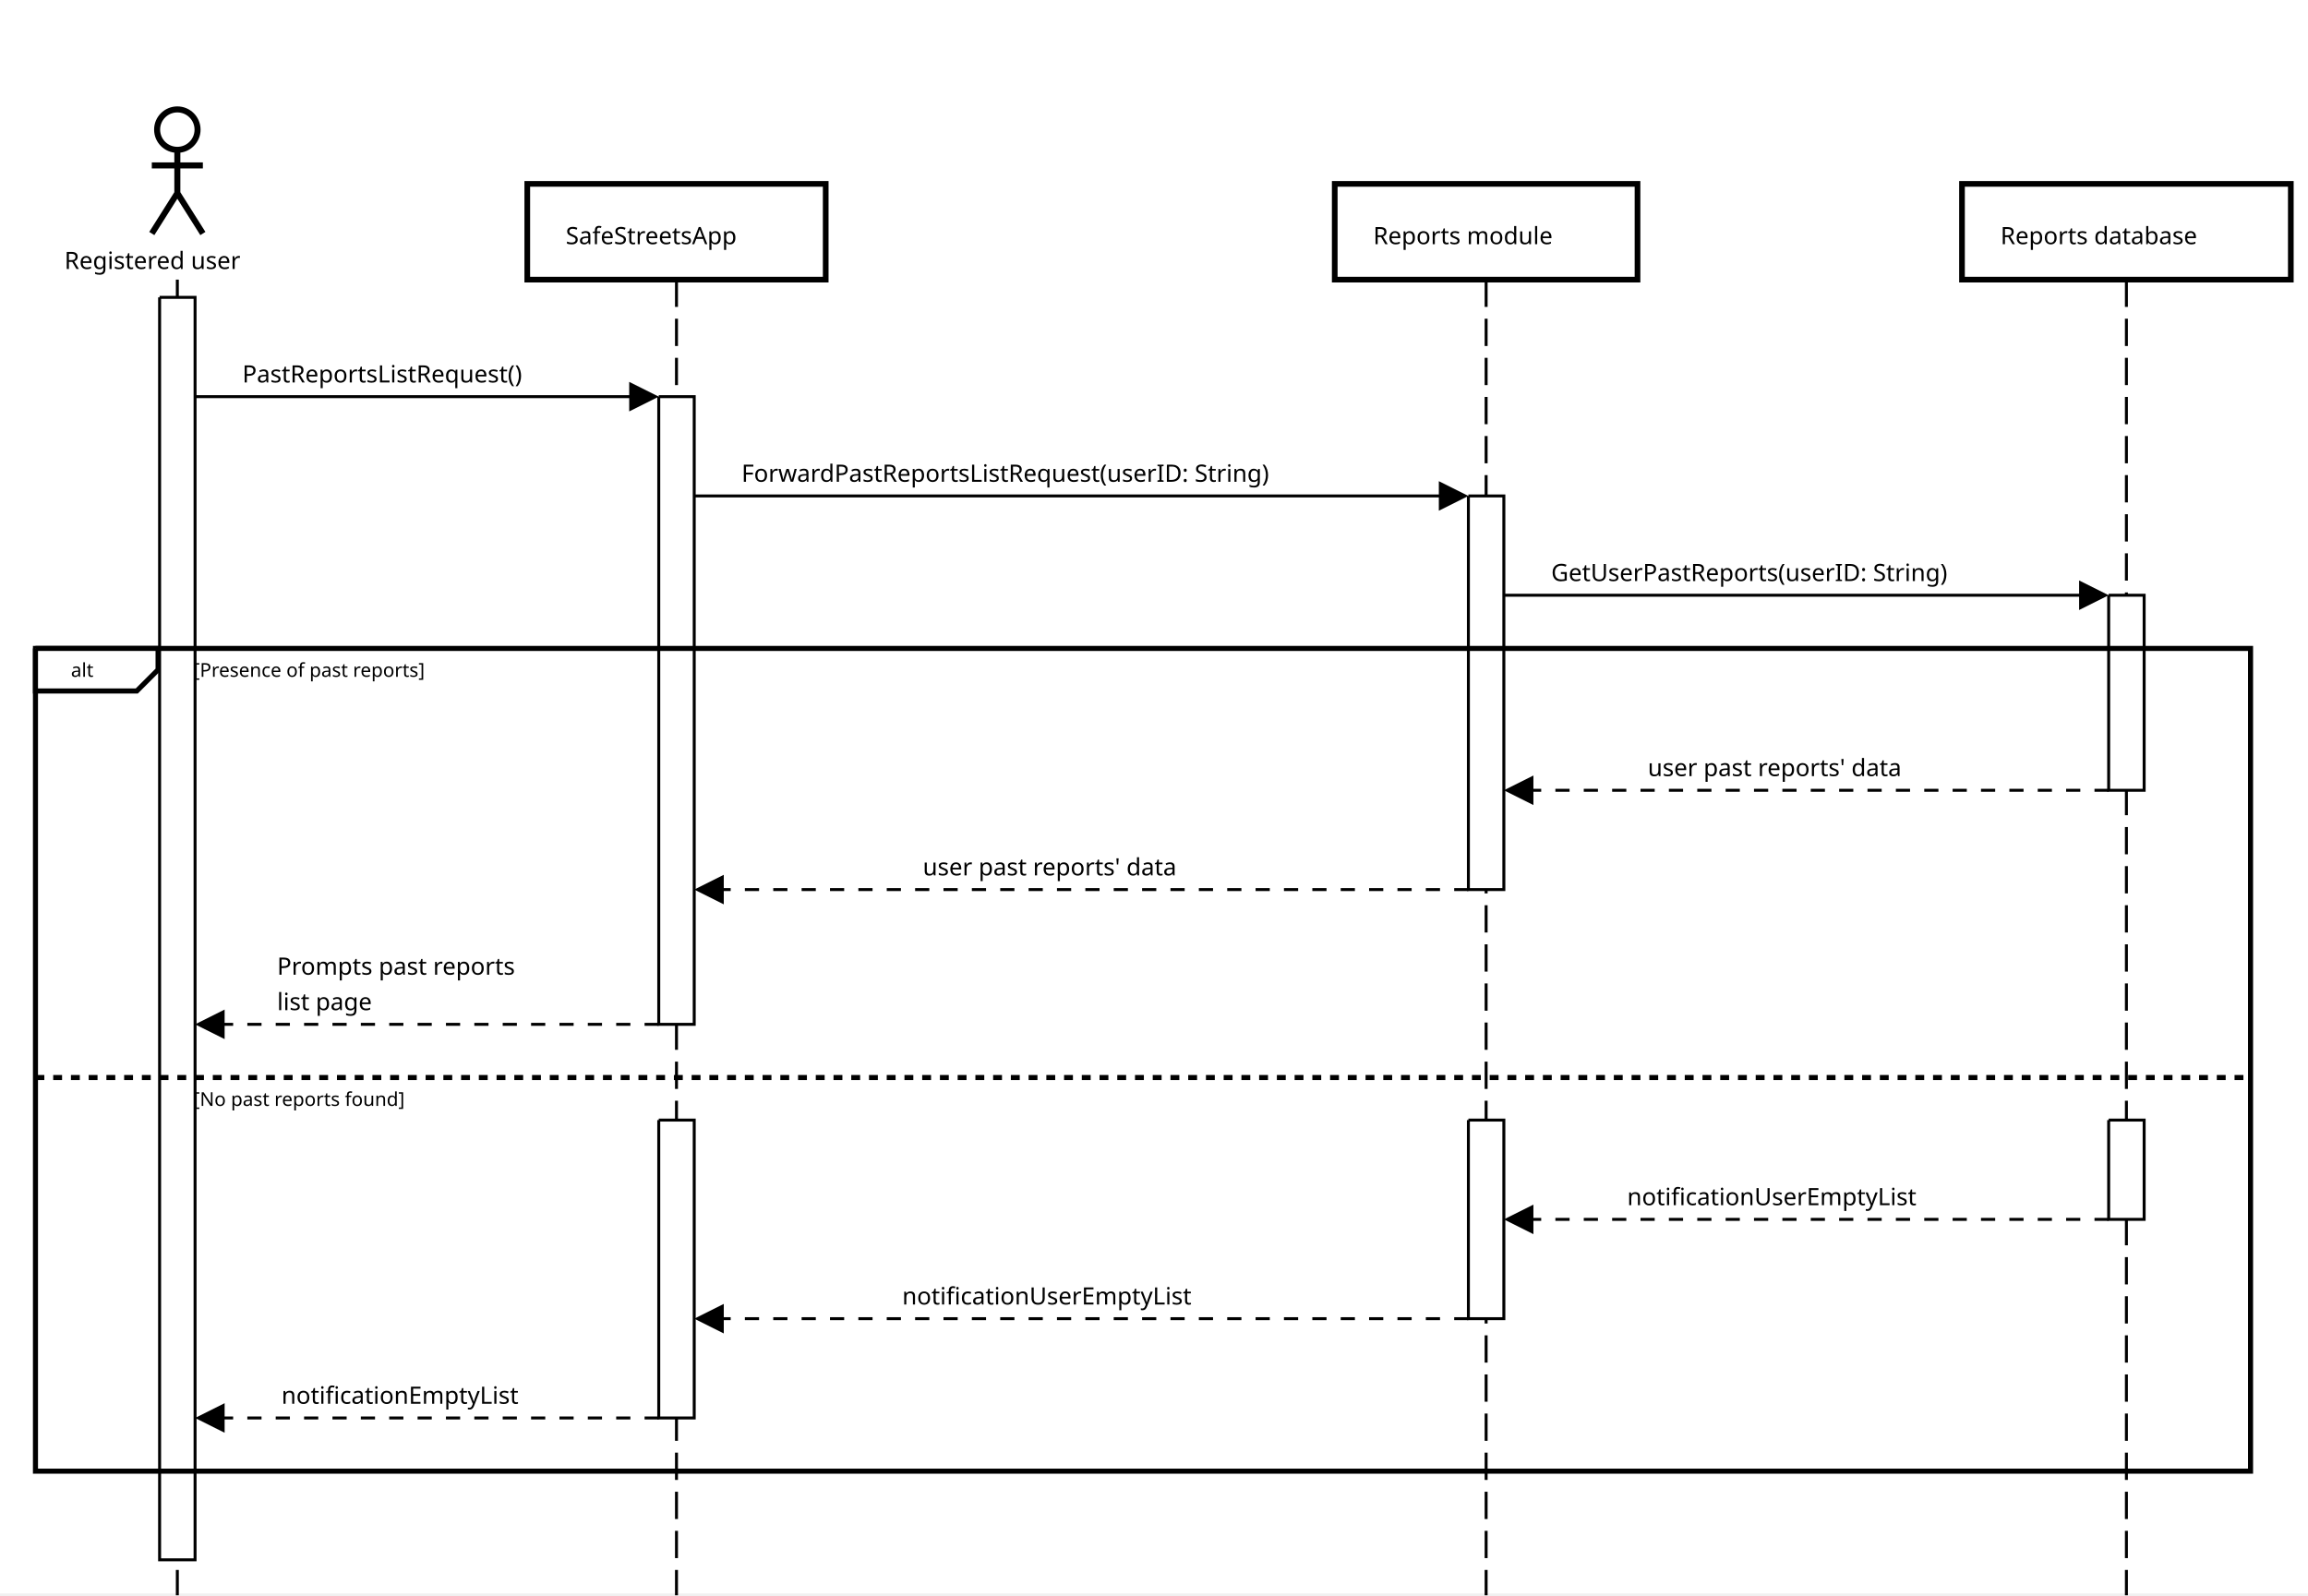
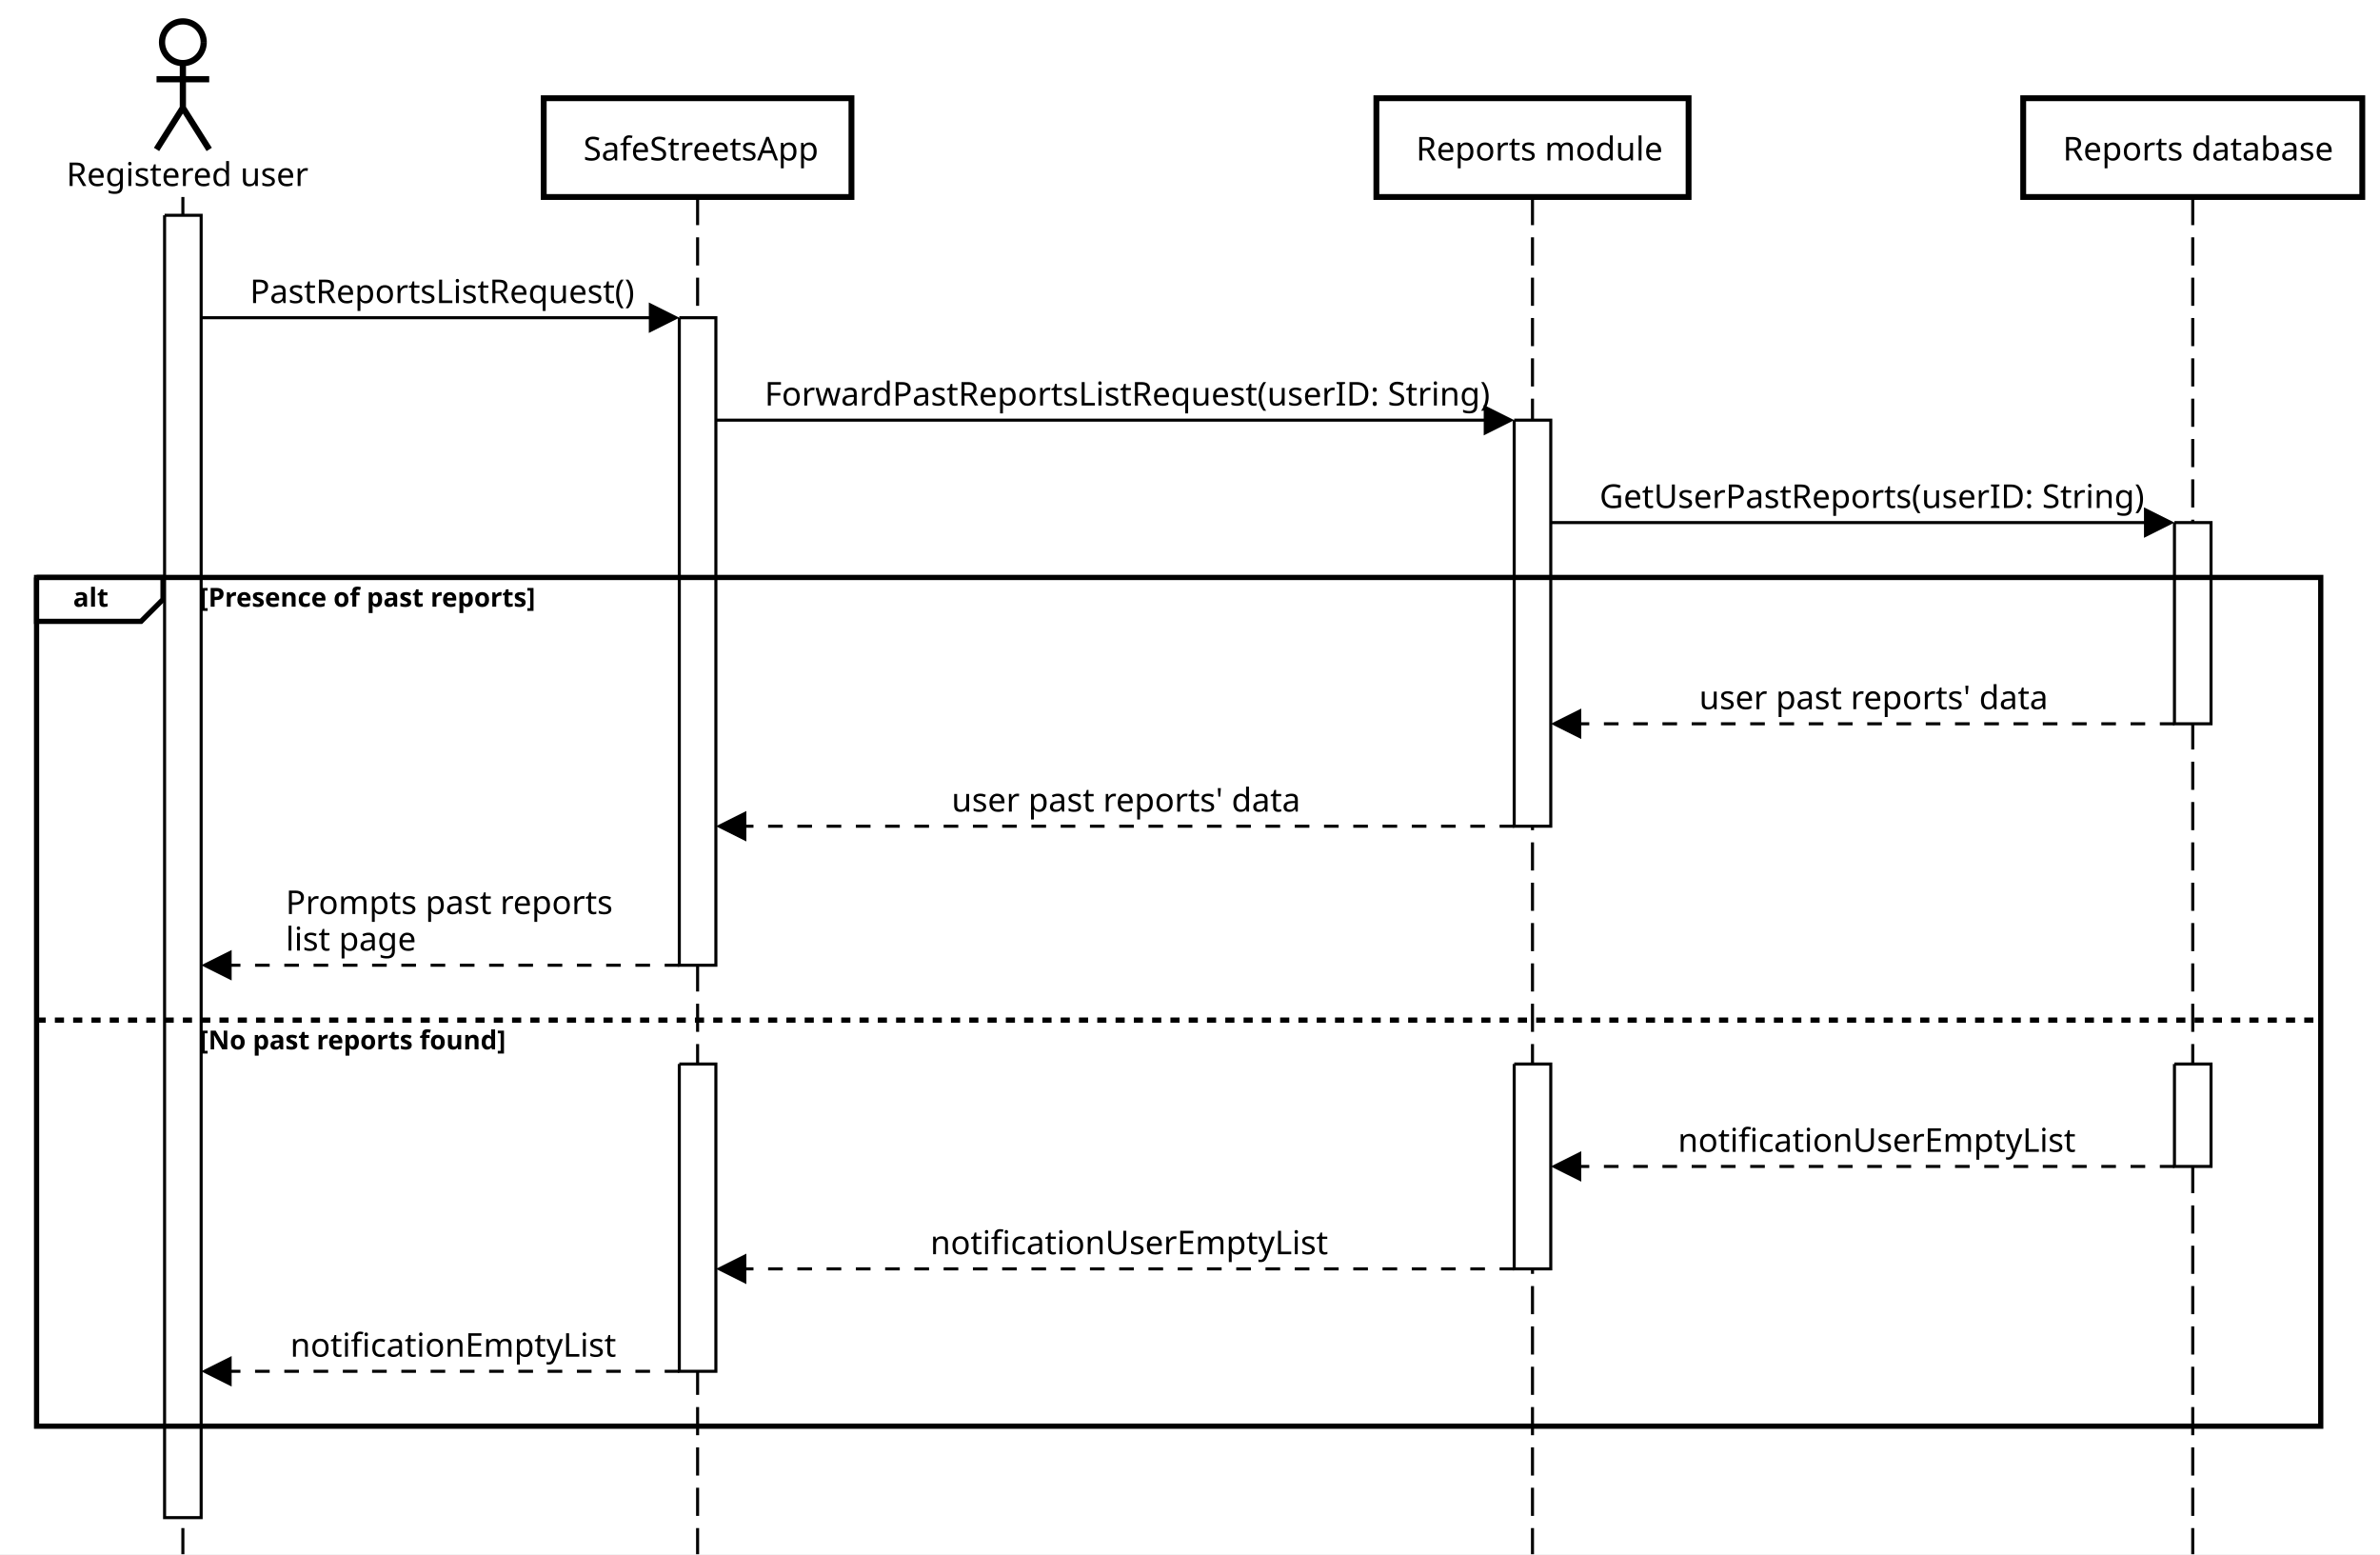
- <svg xmlns="http://www.w3.org/2000/svg" version="1.1" id="Layer_1" x="0px" y="0px" width="1063px" height="734.839px" viewBox="0 0 1063 734.839" enable-background="new 0 0 1063 734.839" xml:space="preserve">
+ <svg xmlns="http://www.w3.org/2000/svg" version="1.1" width="1063" height="694">
+   <defs />
  <g>
-     <rect fill="#FFFFFF" width="1063" height="734" />
-   </g>
-   <g>
-     <path fill="none" stroke="#000000" stroke-width="1.361" stroke-miterlimit="10" stroke-dasharray="12.566,5.445" d="   M81.676,128.803v606.036" />
-     <path fill="none" stroke="#000000" stroke-width="1.361" stroke-miterlimit="10" stroke-dasharray="12.566,5.445" d="   M311.571,128.803v606.036" />
-     <path fill="none" stroke="#000000" stroke-width="1.361" stroke-miterlimit="10" stroke-dasharray="12.566,5.445" d="   M684.468,128.803v606.036" />
-     <path fill="none" stroke="#000000" stroke-width="1.361" stroke-miterlimit="10" stroke-dasharray="12.566,5.445" d="   M979.363,128.803v606.036" />
-   </g>
-   <g>
+     <g />
+     <g />
+     <g />
+     <g />
+     <g />
+     <g />
+     <g />
+     <g />
+     <g />
+     <g />
    <g>
-       <path fill="#FFFFFF" stroke="#000000" stroke-width="2.777" stroke-miterlimit="10" d="M90.987,59.705    c0.001,5.143-4.166,9.313-9.308,9.314c-5.143,0.002-9.313-4.166-9.314-9.308c-0.001-5.142,4.166-9.312,9.308-9.314    c5.139-0.001,9.308,4.16,9.314,9.299 M81.676,69.016v19.929 M69.915,76.204h23.523 M81.676,88.945l-11.761,18.622 M81.676,88.945    l11.762,18.622" />
+       <rect fill="white" stroke="none" x="0" y="0" width="1063" height="694" />
+     </g>
+     <g />
+     <g>
+       <path fill="none" stroke="black" paint-order="fill stroke markers" d=" M 81.676 87.965 L 81.676 694.001" stroke-miterlimit="10" stroke-width="1.361" stroke-dasharray="12.566,5.445" />
+       <path fill="none" stroke="black" paint-order="fill stroke markers" d=" M 311.572 87.965 L 311.572 694.001" stroke-miterlimit="10" stroke-width="1.361" stroke-dasharray="12.566,5.445" />
+       <path fill="none" stroke="black" paint-order="fill stroke markers" d=" M 684.468 87.965 L 684.468 694.001" stroke-miterlimit="10" stroke-width="1.361" stroke-dasharray="12.566,5.445" />
+       <path fill="none" stroke="black" paint-order="fill stroke markers" d=" M 979.363 87.965 L 979.363 694.001" stroke-miterlimit="10" stroke-width="1.361" stroke-dasharray="12.566,5.445" />
    </g>
    <g>
-       <text transform="matrix(1 0 0 1 29.6758 123.9023)" font-family="'ArialMT'" font-size="11">Registered user</text>
-     </g>
-     <path d="M0,0" />
-     <g>
-       <path fill="#FFFFFF" stroke="#000000" stroke-width="2.614" stroke-miterlimit="10" d="M242.848,84.698h137.448v44.105H242.848    V84.698z" />
-     </g>
-     <g>
-       <text transform="matrix(1 0 0 1 260.5718 112.4678)" font-family="'ArialMT'" font-size="11">SafeStreetsApp</text>
-     </g>
-     <path d="M0,0" />
-     <g>
-       <path fill="#FFFFFF" stroke="#000000" stroke-width="2.614" stroke-miterlimit="10" d="M614.744,84.698h139.447v44.105H614.744    V84.698z" />
-     </g>
-     <g>
-       <text transform="matrix(1 0 0 1 632.4678 112.4678)" font-family="'ArialMT'" font-size="11">Reports module</text>
-     </g>
-     <path d="M0,0" />
-     <g>
-       <path fill="#FFFFFF" stroke="#000000" stroke-width="2.614" stroke-miterlimit="10" d="M903.64,84.698h151.447v44.105H903.64    V84.698z" />
-     </g>
-     <g>
-       <text transform="matrix(1 0 0 1 921.3633 112.4678)" font-family="'ArialMT'" font-size="11">Reports database</text>
-     </g>
-   </g>
-   <g>
-     <path fill="#FFFFFF" stroke="#000000" stroke-width="1.361" stroke-miterlimit="10" d="M73.508,136.971h16.335v581.533H73.508   V136.971" />
-     <path fill="#FFFFFF" stroke="#000000" stroke-width="1.361" stroke-miterlimit="10" d="M303.404,182.709h16.335v289.134h-16.335   V182.709" />
-     <path fill="#FFFFFF" stroke="#000000" stroke-width="1.361" stroke-miterlimit="10" d="M676.3,228.448h16.335v181.321H676.3   V228.448" />
-     <path fill="#FFFFFF" stroke="#000000" stroke-width="1.361" stroke-miterlimit="10" d="M971.195,274.187h16.336v89.843h-16.336   V274.187" />
-     <path fill="#FFFFFF" stroke="#000000" stroke-width="1.361" stroke-miterlimit="10" d="M303.404,515.947h16.335v137.216h-16.335   V515.947" />
-     <path fill="#FFFFFF" stroke="#000000" stroke-width="1.361" stroke-miterlimit="10" d="M676.3,515.947h16.335v91.478H676.3   V515.947" />
-     <path fill="#FFFFFF" stroke="#000000" stroke-width="1.361" stroke-miterlimit="10" d="M971.195,515.947h16.336v45.738h-16.336   V515.947" />
-     <g>
      <g>
-         <rect x="109.174" y="161.474" fill="#FFFFFF" width="174.9" height="21.235" />
+         <path fill="white" stroke="black" paint-order="fill stroke markers" d=" M 90.987 18.867 A 9.311 9.311 0 1 1 90.987 18.858 M 81.676 28.178 L 81.676 48.107 M 69.915 35.366 L 93.437 35.366 M 81.676 48.107 L 69.915 66.729 M 81.676 48.107 L 93.437 66.729" stroke-miterlimit="10" stroke-width="2.777" stroke-dasharray="" />
      </g>
-       <text transform="matrix(1 0 0 1 111.624 176.1748)" font-family="'ArialMT'" font-size="11">PastReportsListRequest()</text>
-     </g>
-     <g>
-       <path fill="none" stroke="#000000" stroke-width="1.361" stroke-miterlimit="10" d="M89.844,182.709h210.838" />
-       <g transform="translate(303.4042,182.7092) translate(-303.4042,-182.7092)">
-         <path d="M289.792,175.903l13.613,6.806l-13.613,6.807V175.903z" />
+       <g>
+         <g />
+         <text fill="black" stroke="none" font-family="sans-serif" font-size="11pt" font-style="normal" font-weight="normal" text-decoration="normal" x="29.676" y="83.065" text-anchor="start" dominant-baseline="alphabetic">Registered user</text>
+       </g>
+       <path fill="none" stroke="none" />
+       <g>
+         <path fill="white" stroke="black" paint-order="fill stroke markers" d=" M 242.848 43.86 L 380.295 43.86 L 380.295 87.965 L 242.848 87.965 L 242.848 43.86 Z" stroke-miterlimit="10" stroke-width="2.614" stroke-dasharray="" />
+       </g>
+       <g>
+         <g />
+         <text fill="black" stroke="none" font-family="sans-serif" font-size="11pt" font-style="normal" font-weight="normal" text-decoration="normal" x="260.572" y="71.63" text-anchor="start" dominant-baseline="alphabetic">SafeStreetsApp</text>
+       </g>
+       <path fill="none" stroke="none" />
+       <g>
+         <path fill="white" stroke="black" paint-order="fill stroke markers" d=" M 614.744 43.86 L 754.191 43.86 L 754.191 87.965 L 614.744 87.965 L 614.744 43.86 Z" stroke-miterlimit="10" stroke-width="2.614" stroke-dasharray="" />
+       </g>
+       <g>
+         <g />
+         <text fill="black" stroke="none" font-family="sans-serif" font-size="11pt" font-style="normal" font-weight="normal" text-decoration="normal" x="632.468" y="71.63" text-anchor="start" dominant-baseline="alphabetic">Reports module</text>
+       </g>
+       <path fill="none" stroke="none" />
+       <g>
+         <path fill="white" stroke="black" paint-order="fill stroke markers" d=" M 903.64 43.86 L 1055.087 43.86 L 1055.087 87.965 L 903.64 87.965 L 903.64 43.86 Z" stroke-miterlimit="10" stroke-width="2.614" stroke-dasharray="" />
+       </g>
+       <g>
+         <g />
+         <text fill="black" stroke="none" font-family="sans-serif" font-size="11pt" font-style="normal" font-weight="normal" text-decoration="normal" x="921.363" y="71.63" text-anchor="start" dominant-baseline="alphabetic">Reports database</text>
      </g>
    </g>
    <g>
+       <path fill="white" stroke="black" paint-order="fill stroke markers" d=" M 73.508 96.133 L 89.844 96.133 L 89.844 677.666 L 73.508 677.666 L 73.508 96.133" stroke-miterlimit="10" stroke-width="1.361" stroke-dasharray="" />
+       <path fill="white" stroke="black" paint-order="fill stroke markers" d=" M 303.404 141.871 L 319.739 141.871 L 319.739 431.004 L 303.404 431.004 L 303.404 141.871" stroke-miterlimit="10" stroke-width="1.361" stroke-dasharray="" />
+       <path fill="white" stroke="black" paint-order="fill stroke markers" d=" M 676.3 187.61 L 692.635 187.61 L 692.635 368.931 L 676.3 368.931 L 676.3 187.61" stroke-miterlimit="10" stroke-width="1.361" stroke-dasharray="" />
+       <path fill="white" stroke="black" paint-order="fill stroke markers" d=" M 971.196 233.348 L 987.531 233.348 L 987.531 323.192 L 971.196 323.192 L 971.196 233.348" stroke-miterlimit="10" stroke-width="1.361" stroke-dasharray="" />
+       <path fill="white" stroke="black" paint-order="fill stroke markers" d=" M 303.404 475.109 L 319.739 475.109 L 319.739 612.325 L 303.404 612.325 L 303.404 475.109" stroke-miterlimit="10" stroke-width="1.361" stroke-dasharray="" />
+       <path fill="white" stroke="black" paint-order="fill stroke markers" d=" M 676.3 475.109 L 692.635 475.109 L 692.635 566.587 L 676.3 566.587 L 676.3 475.109" stroke-miterlimit="10" stroke-width="1.361" stroke-dasharray="" />
+       <path fill="white" stroke="black" paint-order="fill stroke markers" d=" M 971.196 475.109 L 987.531 475.109 L 987.531 520.848 L 971.196 520.848 L 971.196 475.109" stroke-miterlimit="10" stroke-width="1.361" stroke-dasharray="" />
      <g>
-         <rect x="339.069" y="207.212" fill="#FFFFFF" width="317.9" height="21.236" />
-       </g>
-       <text transform="matrix(1 0 0 1 341.5195 221.9141)" font-family="'ArialMT'" font-size="11">ForwardPastReportsListRequest(userID: String)</text>
-     </g>
-     <g>
-       <path fill="none" stroke="#000000" stroke-width="1.361" stroke-miterlimit="10" d="M319.739,228.448h353.838" />
-       <g transform="translate(676.2999,228.4478) translate(-676.2999,-228.4478)">
-         <path d="M662.688,221.642l13.612,6.806l-13.612,6.806V221.642z" />
-       </g>
-     </g>
-     <g>
-       <g>
-         <rect x="711.965" y="252.951" fill="#FFFFFF" width="239.9" height="21.236" />
-       </g>
-       <text transform="matrix(1 0 0 1 714.416 267.6523)" font-family="'ArialMT'" font-size="11">GetUserPastReports(userID: String)</text>
-     </g>
-     <g>
-       <path fill="none" stroke="#000000" stroke-width="1.361" stroke-miterlimit="10" d="M692.635,274.187h275.838" />
-       <g transform="translate(971.1957,274.1864) translate(-971.1957,-274.1864)">
-         <path d="M957.583,267.38l13.612,6.807l-13.612,6.806V267.38z" />
-       </g>
-     </g>
-     <g>
-       <g>
-         <rect x="756.465" y="342.794" fill="#FFFFFF" width="150.9" height="21.236" />
-       </g>
-       <text transform="matrix(1 0 0 1 758.916 357.4961)" font-family="'ArialMT'" font-size="11">user past reports' data</text>
-     </g>
-     <g>
-       <path fill="none" stroke="#000000" stroke-width="1.361" stroke-miterlimit="10" stroke-dasharray="6.534" d="M971.195,364.03    H695.357" />
-       <g transform="translate(692.6351,364.03) translate(-692.6351,-364.03)">
-         <path d="M706.248,357.224l-13.613,6.806l13.613,6.806V357.224z" />
-       </g>
-     </g>
-     <g>
-       <g>
-         <rect x="422.569" y="388.533" fill="#FFFFFF" width="150.9" height="21.235" />
-       </g>
-       <text transform="matrix(1 0 0 1 425.0195 403.2344)" font-family="'ArialMT'" font-size="11">user past reports' data</text>
-     </g>
-     <g>
-       <path fill="none" stroke="#000000" stroke-width="1.361" stroke-miterlimit="10" stroke-dasharray="6.534" d="M676.3,409.769    H322.462" />
-       <g transform="translate(319.7394,409.7686) translate(-319.7394,-409.7686)">
-         <path d="M333.352,402.963l-13.612,6.806l13.612,6.806V402.963z" />
-       </g>
-     </g>
-     <g>
-       <g>
-         <rect x="125.174" y="434.271" fill="#FFFFFF" width="142.9" height="21.235" />
+         <g>
+           <rect fill="white" stroke="none" x="109.174" y="120.635" width="174.901" height="21.236" />
+         </g>
+         <text fill="black" stroke="none" font-family="sans-serif" font-size="11pt" font-style="normal" font-weight="normal" text-decoration="normal" x="111.624" y="135.337" text-anchor="start" dominant-baseline="alphabetic">PastReportsListRequest()</text>
      </g>
      <g>
-         <rect x="125.174" y="450.606" fill="#FFFFFF" width="58.9" height="21.236" />
+         <path fill="none" stroke="black" paint-order="fill stroke markers" d=" M 89.844 141.871 L 300.682 141.871" stroke-miterlimit="10" stroke-width="1.361" stroke-dasharray="" />
+         <g transform="translate(303.4042,141.8712) translate(-303.4042,-141.8712)">
+           <path fill="black" stroke="none" paint-order="stroke fill markers" d=" M 289.791 135.065 L 303.404 141.871 L 289.791 148.678 Z" />
+         </g>
      </g>
-       <text transform="matrix(1 0 0 1 127.624 448.9727)" font-family="'ArialMT'" font-size="11">Prompts past reports</text>
-       <text transform="matrix(1 0 0 1 127.624 465.3086)" font-family="'ArialMT'" font-size="11">list page</text>
+       <g>
+         <g>
+           <rect fill="white" stroke="none" x="339.069" y="166.374" width="317.901" height="21.236" />
+         </g>
+         <text fill="black" stroke="none" font-family="sans-serif" font-size="11pt" font-style="normal" font-weight="normal" text-decoration="normal" x="341.52" y="181.076" text-anchor="start" dominant-baseline="alphabetic">ForwardPastReportsListRequest(userID: String)</text>
+       </g>
+       <g>
+         <path fill="none" stroke="black" paint-order="fill stroke markers" d=" M 319.739 187.61 L 673.577 187.61" stroke-miterlimit="10" stroke-width="1.361" stroke-dasharray="" />
+         <g transform="translate(676.2999,187.6098) translate(-676.2999,-187.6098)">
+           <path fill="black" stroke="none" paint-order="stroke fill markers" d=" M 662.687 180.803 L 676.3 187.61 L 662.687 194.416 Z" />
+         </g>
+       </g>
+       <g>
+         <g>
+           <rect fill="white" stroke="none" x="711.965" y="212.113" width="239.901" height="21.236" />
+         </g>
+         <text fill="black" stroke="none" font-family="sans-serif" font-size="11pt" font-style="normal" font-weight="normal" text-decoration="normal" x="714.415" y="226.814" text-anchor="start" dominant-baseline="alphabetic">GetUserPastReports(userID: String)</text>
+       </g>
+       <g>
+         <path fill="none" stroke="black" paint-order="fill stroke markers" d=" M 692.635 233.348 L 968.473 233.348" stroke-miterlimit="10" stroke-width="1.361" stroke-dasharray="" />
+         <g transform="translate(971.1957,233.3484) translate(-971.1957,-233.3484)">
+           <path fill="black" stroke="none" paint-order="stroke fill markers" d=" M 957.583 226.542 L 971.196 233.348 L 957.583 240.155 Z" />
+         </g>
+       </g>
+       <g>
+         <g>
+           <rect fill="white" stroke="none" x="756.465" y="301.956" width="150.901" height="21.236" />
+         </g>
+         <text fill="black" stroke="none" font-family="sans-serif" font-size="11pt" font-style="normal" font-weight="normal" text-decoration="normal" x="758.915" y="316.658" text-anchor="start" dominant-baseline="alphabetic">user past reports' data</text>
+       </g>
+       <g>
+         <path fill="none" stroke="black" paint-order="fill stroke markers" d=" M 971.196 323.192 L 695.358 323.192" stroke-miterlimit="10" stroke-width="1.361" stroke-dasharray="6.534" />
+         <g transform="translate(692.6351,323.192) translate(-692.6351,-323.192)">
+           <path fill="black" stroke="none" paint-order="stroke fill markers" d=" M 706.248 316.386 L 692.635 323.192 L 706.248 329.998 Z" />
+         </g>
+       </g>
+       <g>
+         <g>
+           <rect fill="white" stroke="none" x="422.569" y="347.695" width="150.901" height="21.236" />
+         </g>
+         <text fill="black" stroke="none" font-family="sans-serif" font-size="11pt" font-style="normal" font-weight="normal" text-decoration="normal" x="425.02" y="362.396" text-anchor="start" dominant-baseline="alphabetic">user past reports' data</text>
+       </g>
+       <g>
+         <path fill="none" stroke="black" paint-order="fill stroke markers" d=" M 676.3 368.931 L 322.462 368.931" stroke-miterlimit="10" stroke-width="1.361" stroke-dasharray="6.534" />
+         <g transform="translate(319.7394,368.9306) translate(-319.7394,-368.9306)">
+           <path fill="black" stroke="none" paint-order="stroke fill markers" d=" M 333.352 362.124 L 319.739 368.931 L 333.352 375.737 Z" />
+         </g>
+       </g>
+       <g>
+         <g>
+           <rect fill="white" stroke="none" x="125.174" y="393.433" width="142.901" height="21.236" />
+         </g>
+         <g>
+           <rect fill="white" stroke="none" x="125.174" y="409.769" width="58.901" height="21.236" />
+         </g>
+         <text fill="black" stroke="none" font-family="sans-serif" font-size="11pt" font-style="normal" font-weight="normal" text-decoration="normal" x="127.624" y="408.135" text-anchor="start" dominant-baseline="alphabetic">Prompts past reports</text>
+         <text fill="black" stroke="none" font-family="sans-serif" font-size="11pt" font-style="normal" font-weight="normal" text-decoration="normal" x="127.624" y="424.47" text-anchor="start" dominant-baseline="alphabetic">list page</text>
+       </g>
+       <g>
+         <path fill="none" stroke="black" paint-order="fill stroke markers" d=" M 303.404 431.004 L 92.566 431.004" stroke-miterlimit="10" stroke-width="1.361" stroke-dasharray="6.534" />
+         <g transform="translate(89.84362,431.0043) translate(-89.84362,-431.0043)">
+           <path fill="black" stroke="none" paint-order="stroke fill markers" d=" M 103.456 424.198 L 89.844 431.004 L 103.456 437.811 Z" />
+         </g>
+       </g>
+       <g>
+         <g>
+           <rect fill="white" stroke="none" x="746.965" y="499.612" width="169.901" height="21.236" />
+         </g>
+         <text fill="black" stroke="none" font-family="sans-serif" font-size="11pt" font-style="normal" font-weight="normal" text-decoration="normal" x="749.415" y="514.314" text-anchor="start" dominant-baseline="alphabetic">notificationUserEmptyList</text>
+       </g>
+       <g>
+         <path fill="none" stroke="black" paint-order="fill stroke markers" d=" M 971.196 520.848 L 695.358 520.848" stroke-miterlimit="10" stroke-width="1.361" stroke-dasharray="6.534" />
+         <g transform="translate(692.6351,520.848) translate(-692.6351,-520.848)">
+           <path fill="black" stroke="none" paint-order="stroke fill markers" d=" M 706.248 514.042 L 692.635 520.848 L 706.248 527.654 Z" />
+         </g>
+       </g>
+       <g>
+         <g>
+           <rect fill="white" stroke="none" x="413.069" y="545.351" width="169.901" height="21.236" />
+         </g>
+         <text fill="black" stroke="none" font-family="sans-serif" font-size="11pt" font-style="normal" font-weight="normal" text-decoration="normal" x="415.52" y="560.052" text-anchor="start" dominant-baseline="alphabetic">notificationUserEmptyList</text>
+       </g>
+       <g>
+         <path fill="none" stroke="black" paint-order="fill stroke markers" d=" M 676.3 566.587 L 322.462 566.587" stroke-miterlimit="10" stroke-width="1.361" stroke-dasharray="6.534" />
+         <g transform="translate(319.7394,566.5865) translate(-319.7394,-566.5865)">
+           <path fill="black" stroke="none" paint-order="stroke fill markers" d=" M 333.352 559.78 L 319.739 566.587 L 333.352 573.393 Z" />
+         </g>
+       </g>
+       <g>
+         <g>
+           <rect fill="white" stroke="none" x="127.174" y="591.089" width="138.901" height="21.236" />
+         </g>
+         <text fill="black" stroke="none" font-family="sans-serif" font-size="11pt" font-style="normal" font-weight="normal" text-decoration="normal" x="129.624" y="605.791" text-anchor="start" dominant-baseline="alphabetic">notificationEmptyList</text>
+       </g>
+       <g>
+         <path fill="none" stroke="black" paint-order="fill stroke markers" d=" M 303.404 612.325 L 92.566 612.325" stroke-miterlimit="10" stroke-width="1.361" stroke-dasharray="6.534" />
+         <g transform="translate(89.84362,612.3251) translate(-89.84362,-612.3251)">
+           <path fill="black" stroke="none" paint-order="stroke fill markers" d=" M 103.456 605.519 L 89.844 612.325 L 103.456 619.131 Z" />
+         </g>
+       </g>
+       <g>
+         <g />
+         <path fill="none" stroke="black" paint-order="fill stroke markers" d=" M 16.335 257.851 L 1036.536 257.851 L 1036.536 636.828 L 16.335 636.828 L 16.335 257.851 Z" stroke-miterlimit="10" stroke-width="2.334" stroke-dasharray="" />
+         <path fill="white" stroke="black" paint-order="fill stroke markers" d=" M 16.335 257.851 L 16.335 277.453 L 63.006 277.453 L 72.807 267.652 L 72.807 257.851 L 16.335 257.851" stroke-miterlimit="10" stroke-width="2.334" stroke-dasharray="" />
+         <text fill="black" stroke="none" font-family="sans-serif" font-size="8.8pt" font-style="normal" font-weight="bold" text-decoration="normal" x="32.67" y="270.919" text-anchor="start" dominant-baseline="alphabetic">alt</text>
+         <text fill="black" stroke="none" font-family="sans-serif" font-size="8.8pt" font-style="normal" font-weight="bold" text-decoration="normal" x="89.142" y="270.919" text-anchor="start" dominant-baseline="alphabetic">[Presence of past reports]</text>
+         <g>
+           <path fill="none" stroke="black" paint-order="fill stroke markers" d=" M 16.335 455.507 L 1036.536 455.507" stroke-miterlimit="10" stroke-width="2.334" stroke-dasharray="4.084" />
+         </g>
+         <g />
+         <text fill="black" stroke="none" font-family="sans-serif" font-size="8.8pt" font-style="normal" font-weight="bold" text-decoration="normal" x="89.142" y="468.575" text-anchor="start" dominant-baseline="alphabetic">[No past reports found]</text>
+       </g>
+       <g />
    </g>
-     <g>
-       <path fill="none" stroke="#000000" stroke-width="1.361" stroke-miterlimit="10" stroke-dasharray="6.534" d="M303.404,471.843    H92.566" />
-       <g transform="translate(89.84362,471.8423) translate(-89.84362,-471.8423)">
-         <path d="M103.456,465.036l-13.612,6.807l13.612,6.806V465.036z" />
-       </g>
-     </g>
-     <g>
-       <g>
-         <rect x="746.965" y="540.45" fill="#FFFFFF" width="169.9" height="21.235" />
-       </g>
-       <text transform="matrix(1 0 0 1 749.416 555.1514)" font-family="'ArialMT'" font-size="11">notificationUserEmptyList</text>
-     </g>
-     <g>
-       <path fill="none" stroke="#000000" stroke-width="1.361" stroke-miterlimit="10" stroke-dasharray="6.534" d="M971.195,561.686    H695.357" />
-       <g transform="translate(692.6351,561.686) translate(-692.6351,-561.686)">
-         <path d="M706.248,554.88l-13.613,6.806l13.613,6.807V554.88z" />
-       </g>
-     </g>
-     <g>
-       <g>
-         <rect x="413.069" y="586.188" fill="#FFFFFF" width="169.9" height="21.236" />
-       </g>
-       <text transform="matrix(1 0 0 1 415.5195 600.8906)" font-family="'ArialMT'" font-size="11">notificationUserEmptyList</text>
-     </g>
-     <g>
-       <path fill="none" stroke="#000000" stroke-width="1.361" stroke-miterlimit="10" stroke-dasharray="6.534" d="M676.3,607.425    H322.462" />
-       <g transform="translate(319.7394,607.4245) translate(-319.7394,-607.4245)">
-         <path d="M333.352,600.618l-13.612,6.807l13.612,6.806V600.618z" />
-       </g>
-     </g>
-     <g>
-       <g>
-         <rect x="127.174" y="631.928" fill="#FFFFFF" width="138.9" height="21.235" />
-       </g>
-       <text transform="matrix(1 0 0 1 129.624 646.6289)" font-family="'ArialMT'" font-size="11">notificationEmptyList</text>
-     </g>
-     <g>
-       <path fill="none" stroke="#000000" stroke-width="1.361" stroke-miterlimit="10" stroke-dasharray="6.534" d="M303.404,653.163    H92.566" />
-       <g transform="translate(89.84362,653.1631) translate(-89.84362,-653.1631)">
-         <path d="M103.456,646.356l-13.612,6.807l13.612,6.807V646.356z" />
-       </g>
-     </g>
-     <g>
-       <path fill="none" stroke="#000000" stroke-width="2.334" stroke-miterlimit="10" d="M16.335,298.689h1020.201v378.977H16.335    V298.689z" />
-       <path fill="#FFFFFF" stroke="#000000" stroke-width="2.334" stroke-miterlimit="10" d="M16.335,298.689v19.602h46.671    l9.801-9.801v-9.801H16.335" />
-       <text transform="matrix(1 0 0 1 32.6704 311.7578)" font-family="'Arial-BoldMT'" font-size="8.8">alt</text>
-       <text transform="matrix(1 0 0 1 89.1421 311.7578)" font-family="'Arial-BoldMT'" font-size="8.8">[Presence of past reports]</text>
-       <g>
-         <path fill="none" stroke="#000000" stroke-width="2.334" stroke-miterlimit="10" stroke-dasharray="4.084" d="M16.335,496.345     h1020.201" />
-       </g>
-       <text transform="matrix(1 0 0 1 89.1421 509.4131)" font-family="'Arial-BoldMT'" font-size="8.8">[No past reports found]</text>
-     </g>
+     <g />
+     <g />
+     <g />
+     <g />
  </g>
</svg>
